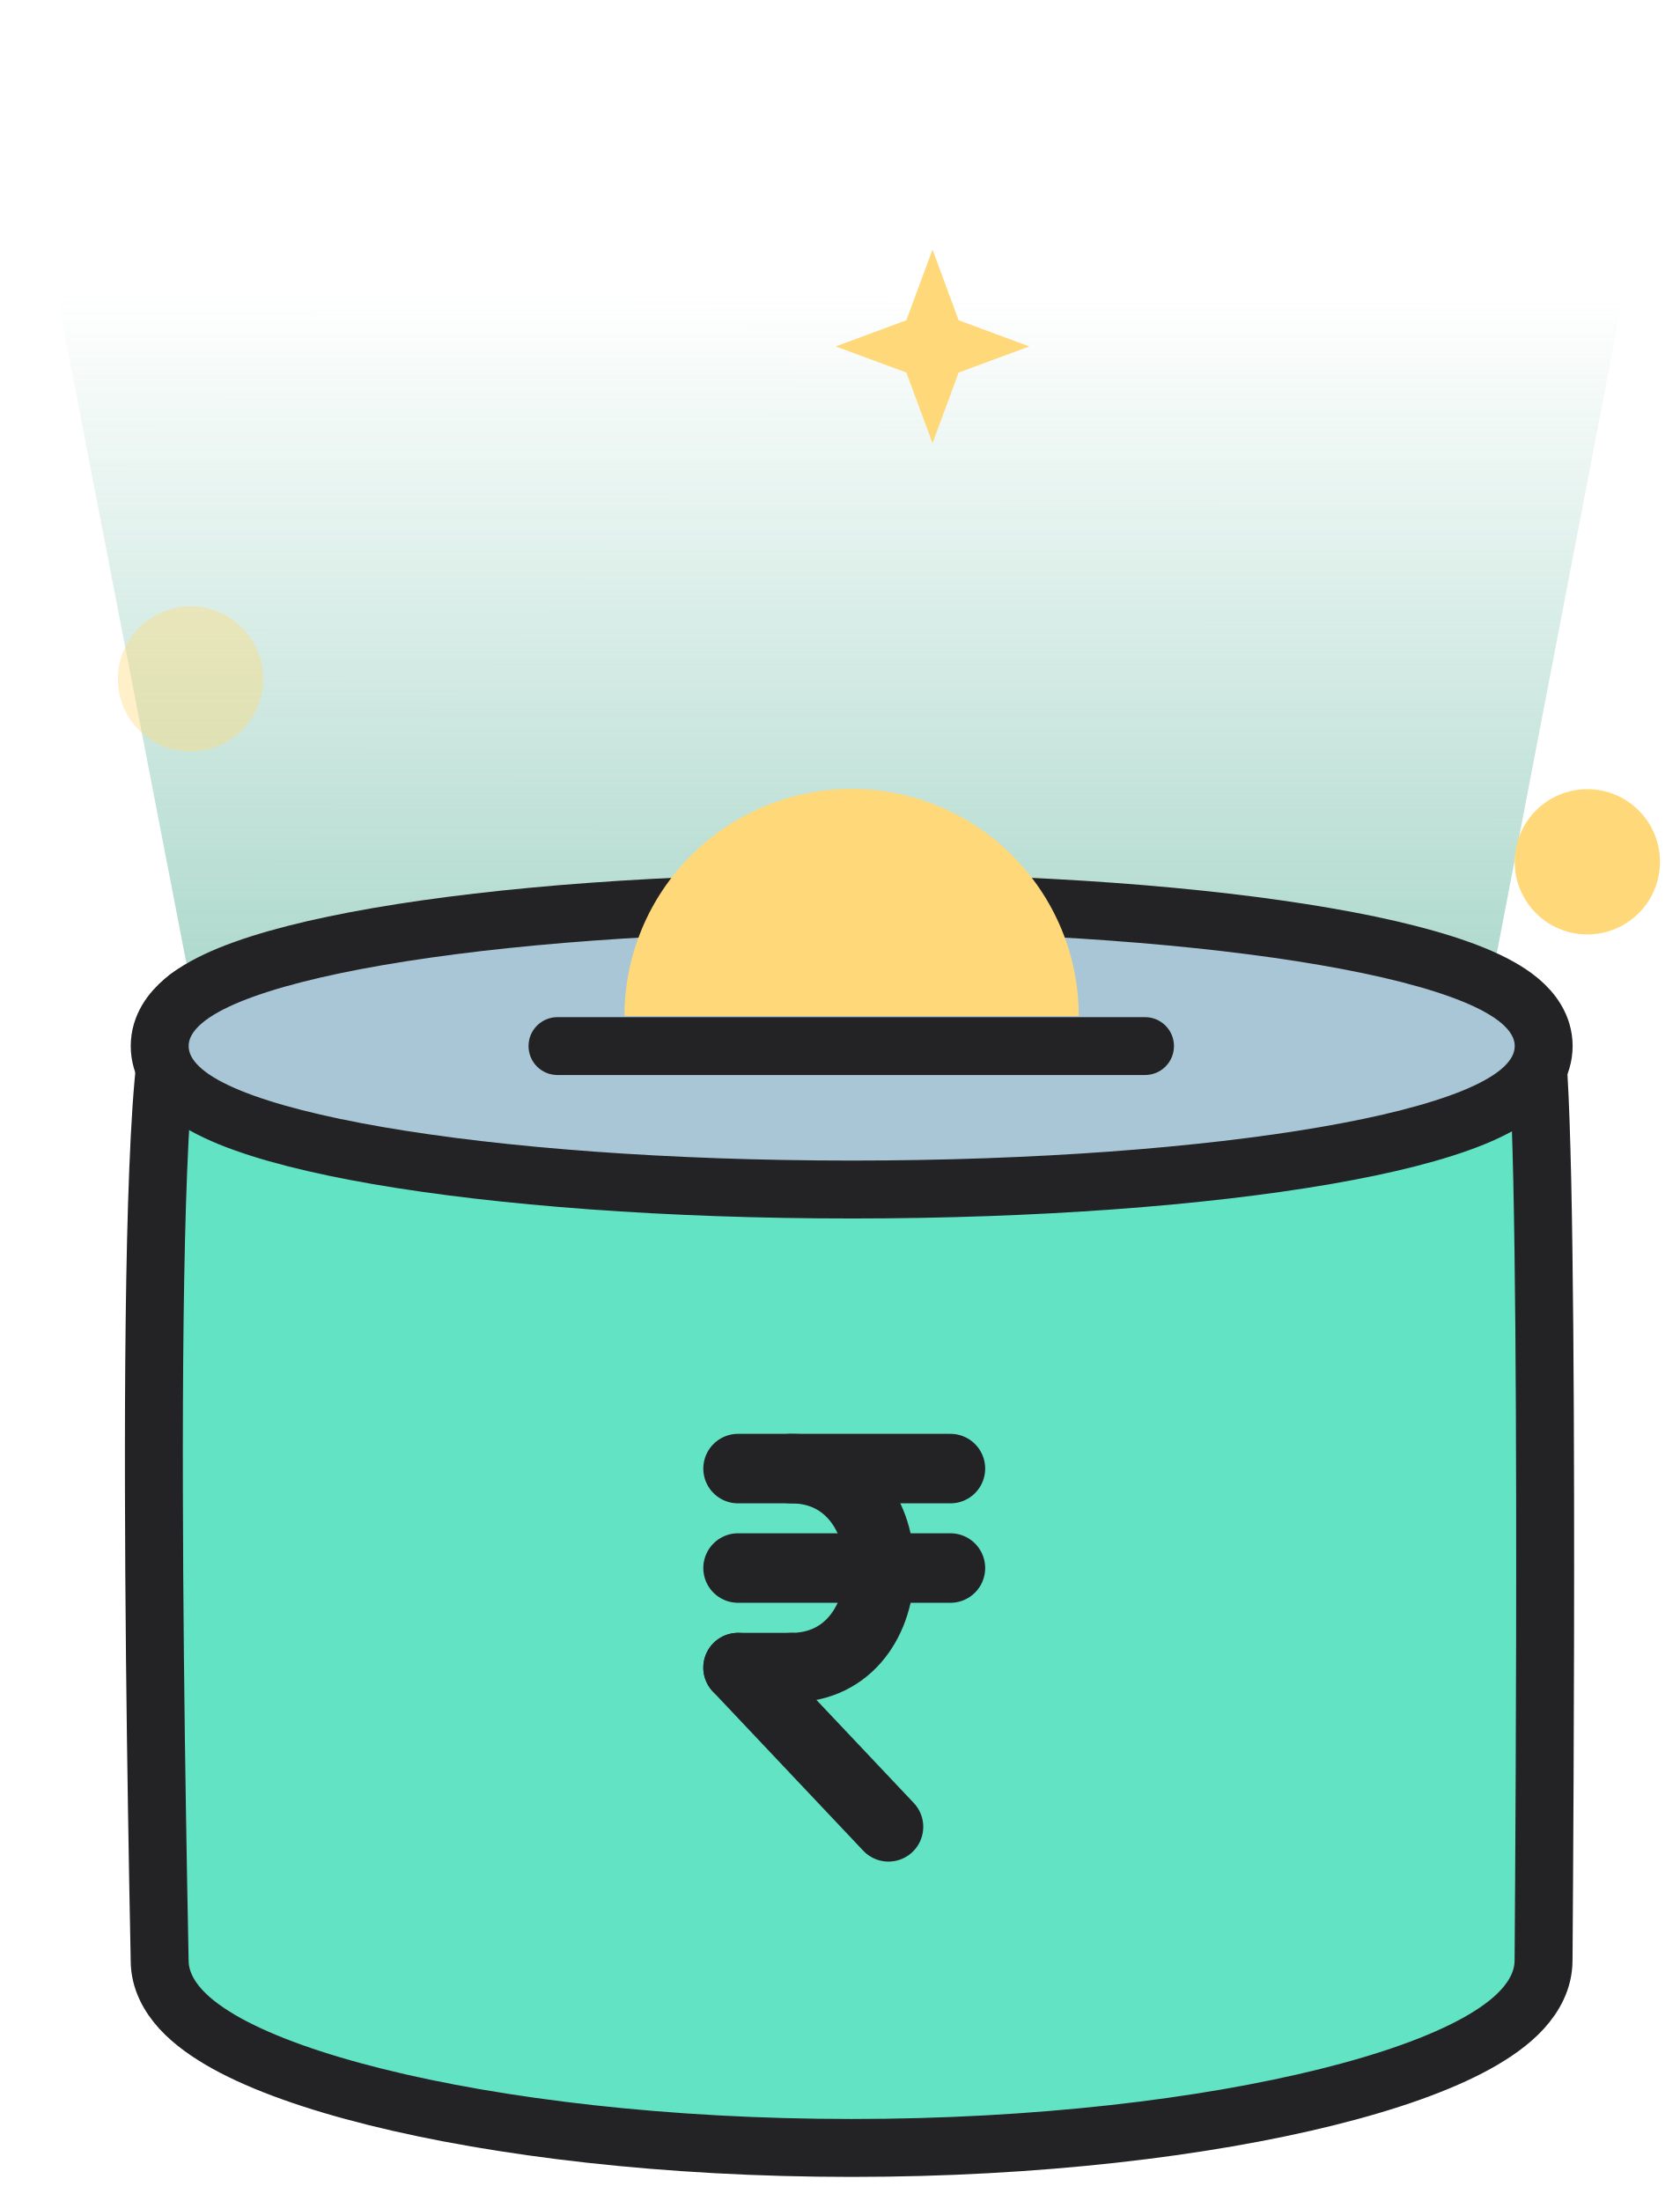
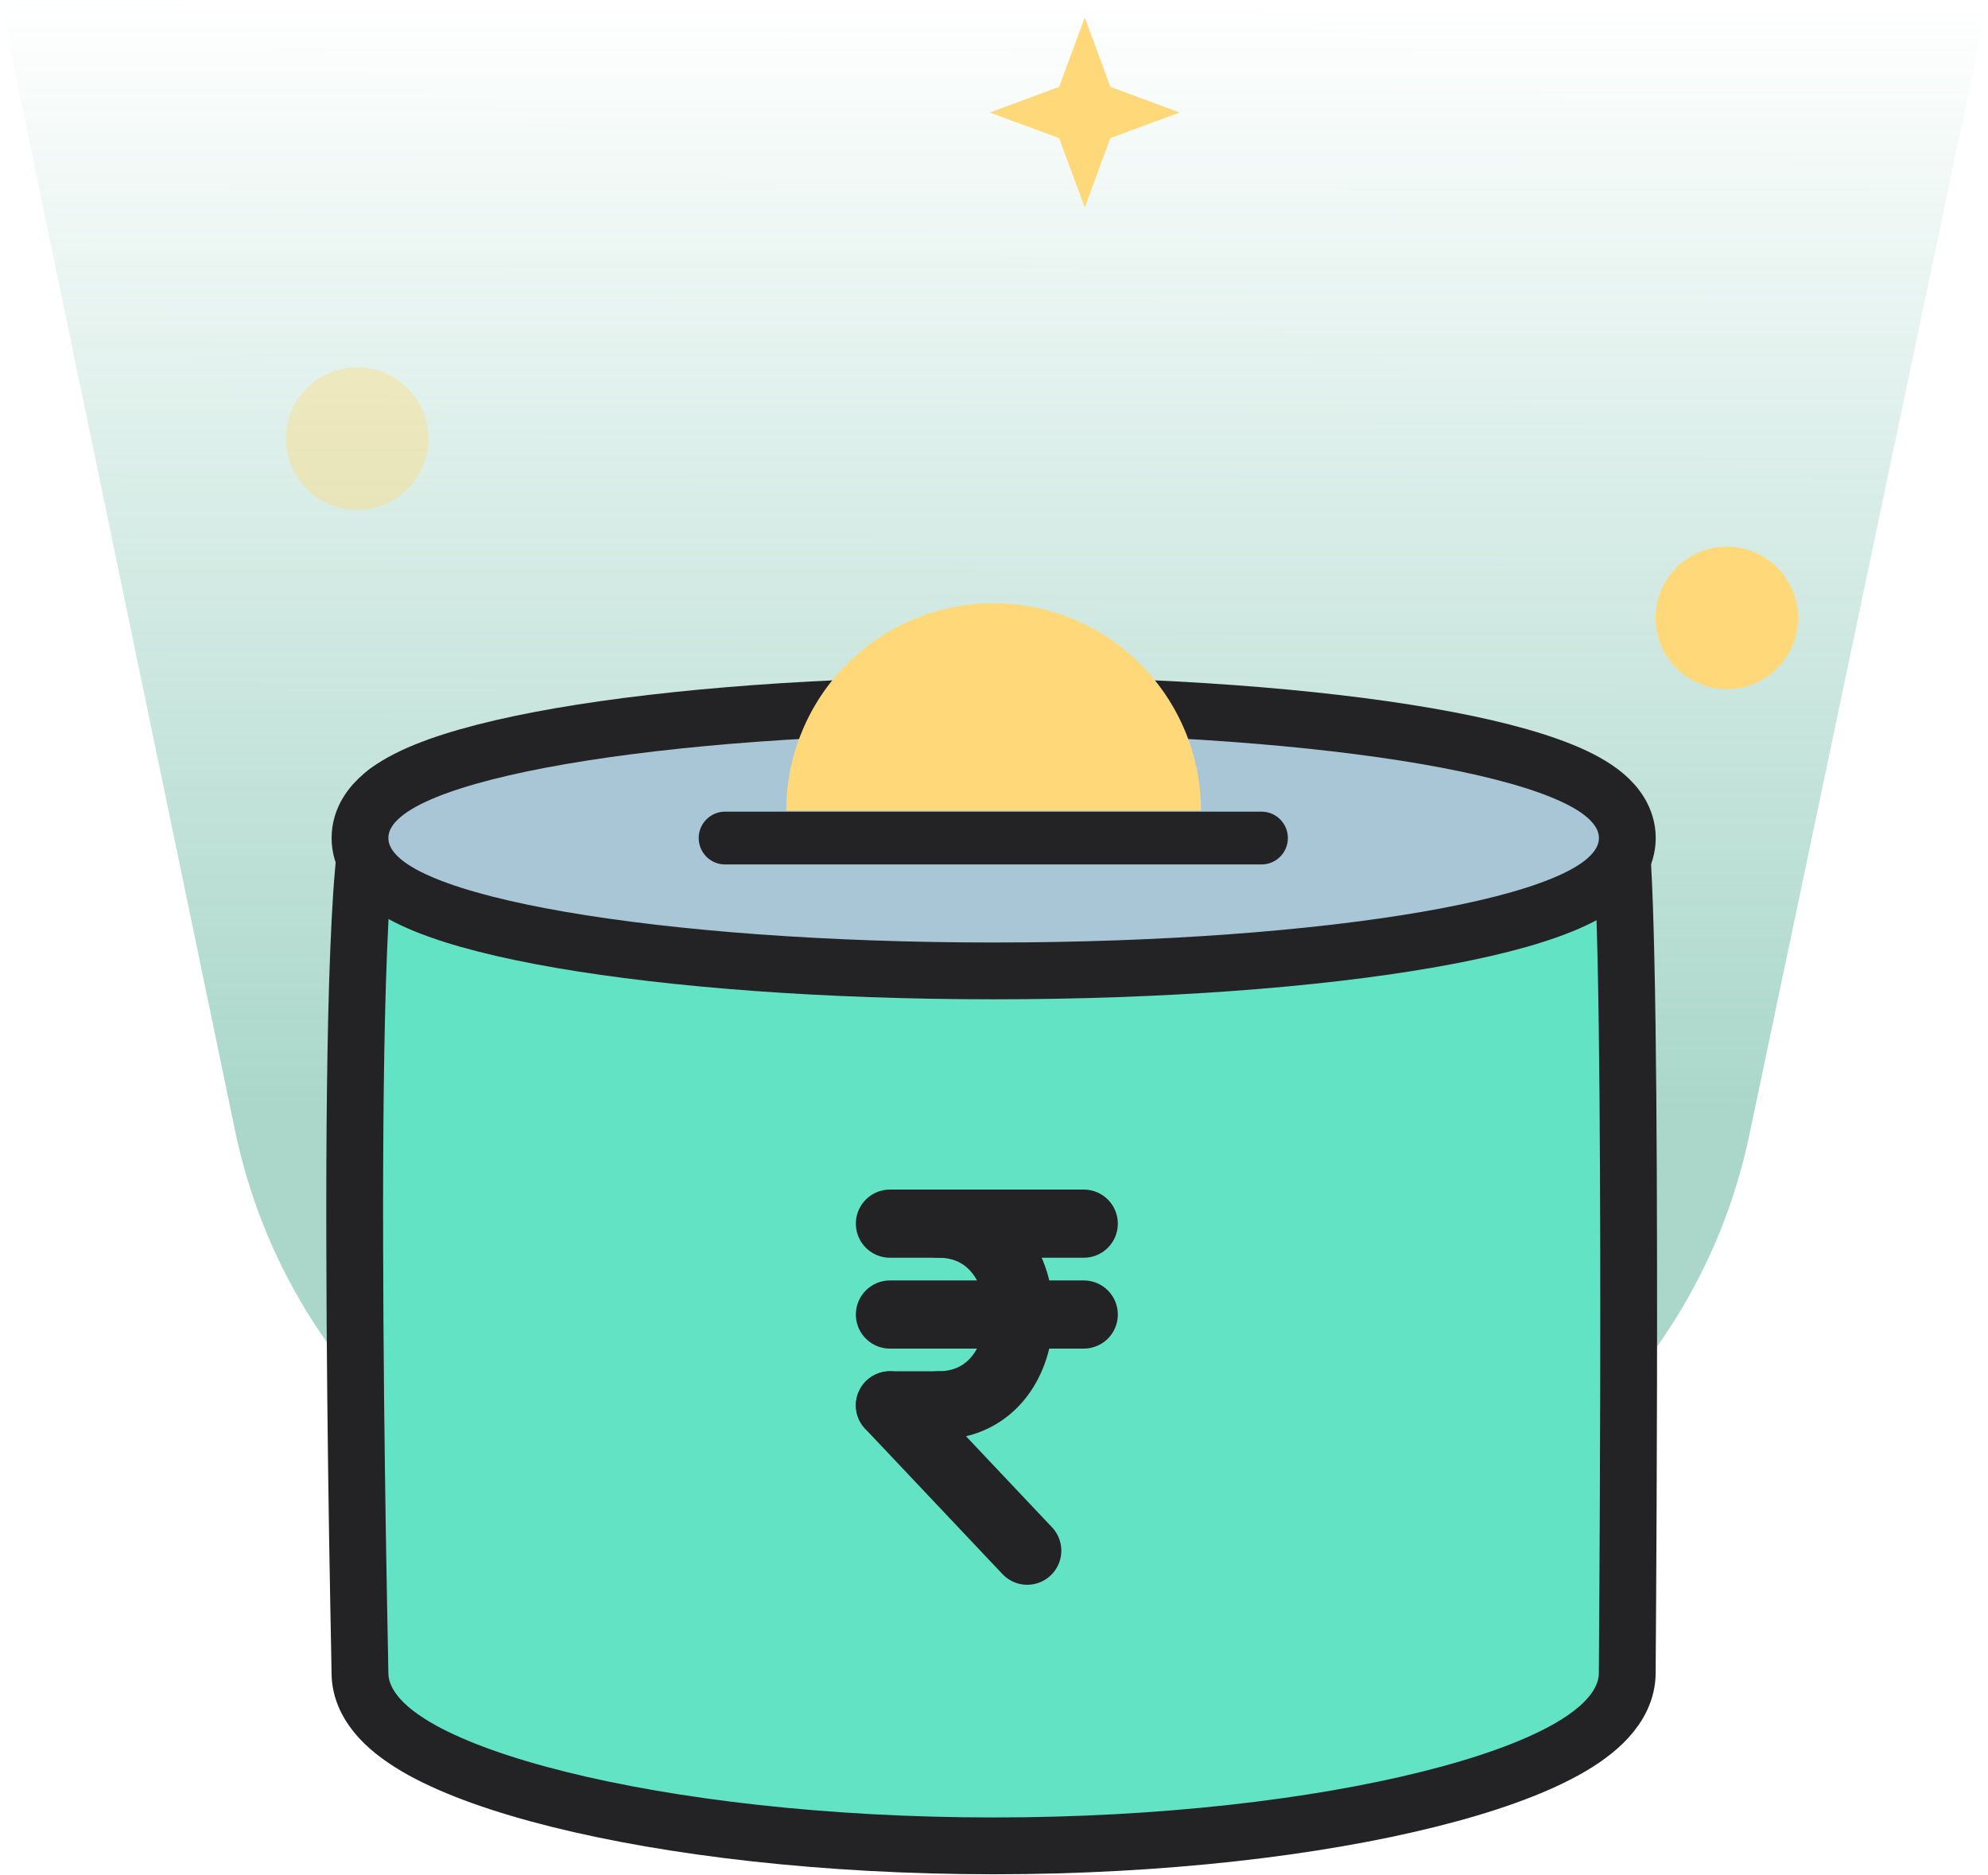
- <svg xmlns="http://www.w3.org/2000/svg" width="29" height="38" viewBox="0 0 29 38" fill="none">
-   <path opacity="0.5" d="M0 0H29L25.771 16.81C24.86 21.553 20.689 24.968 15.858 24.923L12.976 24.897C8.221 24.853 4.154 21.466 3.25 16.797L0 0Z" fill="url(#paint0_linear_1091_1897)" />
-   <path d="M14.701 37.084C17.894 37.084 20.797 36.733 22.915 36.205C23.971 35.942 24.856 35.63 25.489 35.28C25.805 35.105 26.081 34.91 26.283 34.688C26.486 34.465 26.646 34.181 26.646 33.846C26.646 33.832 26.647 33.754 26.648 33.621C26.654 32.717 26.679 29.26 26.673 25.832C26.67 23.86 26.656 21.885 26.624 20.388C26.607 19.64 26.586 19.006 26.558 18.549C26.545 18.323 26.529 18.13 26.51 17.986C26.5 17.916 26.489 17.843 26.472 17.779C26.464 17.748 26.452 17.704 26.431 17.657L26.431 17.657C26.418 17.628 26.368 17.513 26.246 17.428C25.76 17.087 25.07 16.981 24.337 16.962C23.583 16.942 22.676 17.013 21.68 17.113C21.312 17.15 20.929 17.191 20.535 17.233C18.778 17.421 16.782 17.634 14.701 17.634C12.784 17.634 10.849 17.394 9.088 17.176C8.766 17.136 8.45 17.097 8.141 17.061C7.15 16.942 6.223 16.847 5.425 16.837C4.639 16.827 3.911 16.896 3.352 17.154C3.167 17.239 3.083 17.4 3.053 17.46C3.013 17.541 2.985 17.631 2.964 17.711C2.921 17.875 2.887 18.085 2.859 18.321C2.803 18.797 2.761 19.447 2.731 20.205C2.67 21.724 2.653 23.718 2.657 25.708C2.66 27.698 2.685 29.69 2.709 31.206C2.724 32.184 2.739 32.957 2.748 33.409C2.753 33.662 2.756 33.815 2.756 33.846C2.756 34.181 2.916 34.465 3.119 34.688C3.322 34.91 3.598 35.105 3.913 35.28C4.547 35.63 5.432 35.942 6.487 36.205C8.605 36.733 11.508 37.084 14.701 37.084Z" fill="#62E3C4" stroke="#232326" />
-   <path d="M14.702 20.537C17.882 20.537 20.773 20.315 22.88 19.951C23.93 19.77 24.809 19.549 25.437 19.293C25.749 19.165 26.028 19.018 26.238 18.841C26.443 18.668 26.648 18.408 26.648 18.06C26.648 17.713 26.443 17.453 26.238 17.28C26.028 17.103 25.749 16.956 25.437 16.828C24.809 16.572 23.93 16.351 22.88 16.17C20.773 15.806 17.882 15.584 14.702 15.584C11.522 15.584 8.631 15.806 6.524 16.17C5.475 16.351 4.596 16.572 3.967 16.828C3.655 16.956 3.376 17.103 3.167 17.28C2.962 17.453 2.757 17.713 2.757 18.06C2.757 18.408 2.962 18.668 3.167 18.841C3.376 19.018 3.655 19.165 3.967 19.293C4.596 19.549 5.475 19.77 6.524 19.951C8.631 20.315 11.522 20.537 14.702 20.537Z" fill="#A9C6D6" stroke="#232326" />
-   <path d="M18.622 17.542C18.622 17.027 18.521 16.517 18.324 16.041C18.127 15.566 17.838 15.134 17.474 14.77C17.11 14.405 16.677 14.117 16.202 13.92C15.726 13.723 15.216 13.621 14.701 13.621C14.186 13.621 13.676 13.723 13.201 13.92C12.725 14.117 12.293 14.405 11.929 14.77C11.565 15.134 11.276 15.566 11.079 16.041C10.882 16.517 10.78 17.027 10.78 17.542L14.701 17.542H18.622Z" fill="#FFD979" />
-   <rect x="9.124" y="17.561" width="11.142" height="0.999" rx="0.499" fill="#232326" />
-   <path d="M12.741 25.355H16.407" stroke="#232326" stroke-width="1.2" stroke-linecap="round" stroke-linejoin="round" />
-   <path d="M12.741 27.072H16.407" stroke="#232326" stroke-width="1.2" stroke-linecap="round" stroke-linejoin="round" />
-   <path d="M12.741 28.791L15.338 31.54" stroke="#232326" stroke-width="1.2" stroke-linecap="round" stroke-linejoin="round" />
-   <path d="M12.741 28.791H13.658" stroke="#232326" stroke-width="1.2" stroke-linecap="round" stroke-linejoin="round" />
-   <path d="M13.658 28.791C15.695 28.791 15.695 25.355 13.658 25.355" stroke="#232326" stroke-width="1.2" stroke-linecap="round" stroke-linejoin="round" />
-   <circle opacity="0.4" cx="3.289" cy="11.723" r="1.254" fill="#FFD979" />
-   <circle cx="27.402" cy="14.879" r="1.254" fill="#FFD979" />
-   <path d="M16.098 4.309L16.549 5.529L17.77 5.981L16.549 6.432L16.098 7.653L15.646 6.432L14.426 5.981L15.646 5.529L16.098 4.309Z" fill="#FFD979" />
+ <svg xmlns="http://www.w3.org/2000/svg" width="35" height="33" viewBox="0 0 35 33" fill="none">
+   <path opacity="0.5" d="M0 0H35L30.797 19.988C29.817 24.648 25.686 27.971 20.925 27.93L13.842 27.869C9.136 27.829 5.095 24.512 4.138 19.905L0 0Z" fill="url(#paint0_linear_1336_2126)" />
+   <path d="M17.493 32.499C20.468 32.499 23.173 32.173 25.148 31.68C26.133 31.435 26.96 31.143 27.553 30.816C27.849 30.652 28.109 30.468 28.301 30.257C28.494 30.046 28.649 29.774 28.649 29.45C28.649 29.438 28.649 29.366 28.65 29.243C28.656 28.404 28.679 25.182 28.673 21.989C28.67 20.153 28.658 18.314 28.627 16.92C28.612 16.224 28.592 15.633 28.567 15.207C28.554 14.995 28.539 14.815 28.521 14.68C28.512 14.614 28.501 14.545 28.485 14.483C28.478 14.453 28.465 14.41 28.445 14.364L28.445 14.364C28.432 14.335 28.382 14.221 28.261 14.136C27.8 13.813 27.149 13.714 26.464 13.696C25.76 13.678 24.914 13.744 23.987 13.837C23.643 13.872 23.287 13.91 22.92 13.949C21.284 14.124 19.428 14.322 17.493 14.322C15.71 14.322 13.911 14.099 12.271 13.896C11.972 13.859 11.677 13.823 11.389 13.788C10.466 13.678 9.602 13.59 8.857 13.58C8.124 13.57 7.44 13.635 6.912 13.879C6.729 13.963 6.646 14.122 6.617 14.179C6.578 14.258 6.552 14.344 6.532 14.42C6.491 14.575 6.46 14.772 6.433 14.992C6.38 15.436 6.342 16.043 6.314 16.749C6.257 18.164 6.241 20.021 6.245 21.873C6.248 23.727 6.271 25.582 6.293 26.993C6.308 27.905 6.322 28.625 6.33 29.045C6.334 29.28 6.337 29.422 6.337 29.45C6.337 29.774 6.492 30.046 6.684 30.257C6.876 30.468 7.137 30.652 7.432 30.816C8.026 31.143 8.853 31.435 9.837 31.68C11.812 32.173 14.518 32.499 17.493 32.499Z" fill="#62E3C4" stroke="#232326" />
+   <path d="M17.494 17.094C20.456 17.094 23.15 16.887 25.114 16.548C26.092 16.379 26.913 16.174 27.501 15.933C27.793 15.814 28.057 15.675 28.256 15.507C28.45 15.343 28.65 15.092 28.65 14.754C28.65 14.416 28.45 14.165 28.256 14.001C28.057 13.833 27.793 13.694 27.501 13.575C26.913 13.335 26.092 13.129 25.114 12.96C23.15 12.621 20.456 12.414 17.494 12.414C14.532 12.414 11.838 12.621 9.874 12.96C8.896 13.129 8.075 13.335 7.486 13.575C7.194 13.694 6.931 13.833 6.732 14.001C6.537 14.165 6.338 14.416 6.338 14.754C6.338 15.092 6.537 15.343 6.732 15.507C6.931 15.675 7.194 15.814 7.486 15.933C8.075 16.174 8.896 16.379 9.874 16.548C11.838 16.887 14.532 17.094 17.494 17.094Z" fill="#A9C6D6" stroke="#232326" />
+   <path d="M21.144 14.272C21.144 13.792 21.049 13.318 20.866 12.875C20.682 12.432 20.413 12.029 20.075 11.69C19.735 11.351 19.333 11.082 18.89 10.899C18.447 10.716 17.973 10.621 17.493 10.621C17.014 10.621 16.539 10.716 16.096 10.899C15.653 11.082 15.251 11.351 14.912 11.69C14.573 12.029 14.304 12.432 14.121 12.875C13.937 13.318 13.843 13.792 13.843 14.272L17.493 14.272H21.144Z" fill="#FFD979" />
+   <rect x="12.301" y="14.29" width="10.373" height="0.93" rx="0.465" fill="#232326" />
+   <path d="M15.668 21.544H19.08" stroke="#232326" stroke-width="1.2" stroke-linecap="round" stroke-linejoin="round" />
+   <path d="M15.668 23.144H19.08" stroke="#232326" stroke-width="1.2" stroke-linecap="round" stroke-linejoin="round" />
+   <path d="M15.668 24.743L18.085 27.302" stroke="#232326" stroke-width="1.2" stroke-linecap="round" stroke-linejoin="round" />
+   <path d="M15.668 24.743H16.521" stroke="#232326" stroke-width="1.2" stroke-linecap="round" stroke-linejoin="round" />
+   <path d="M16.521 24.743C18.417 24.743 18.417 21.544 16.521 21.544" stroke="#232326" stroke-width="1.2" stroke-linecap="round" stroke-linejoin="round" />
+   <circle opacity="0.4" cx="6.289" cy="7.723" r="1.254" fill="#FFD979" />
+   <circle cx="30.402" cy="10.879" r="1.254" fill="#FFD979" />
+   <path d="M19.098 0.309L19.549 1.529L20.77 1.981L19.549 2.432L19.098 3.653L18.646 2.432L17.426 1.981L18.646 1.529L19.098 0.309Z" fill="#FFD979" />
  <defs>
-     <linearGradient id="paint0_linear_1091_1897" x1="14.593" y1="4.734" x2="14.589" y2="17.497" gradientUnits="userSpaceOnUse">
-       <stop offset="0.028" stop-color="#55AF95" stop-opacity="0" />
+     <linearGradient id="paint0_linear_1336_2126" x1="17.565" y1="5.54636e-08" x2="17.551" y2="19.597" gradientUnits="userSpaceOnUse">
+       <stop stop-color="#55AF95" stop-opacity="0" />
      <stop offset="1" stop-color="#55AF95" />
    </linearGradient>
  </defs>
</svg>
